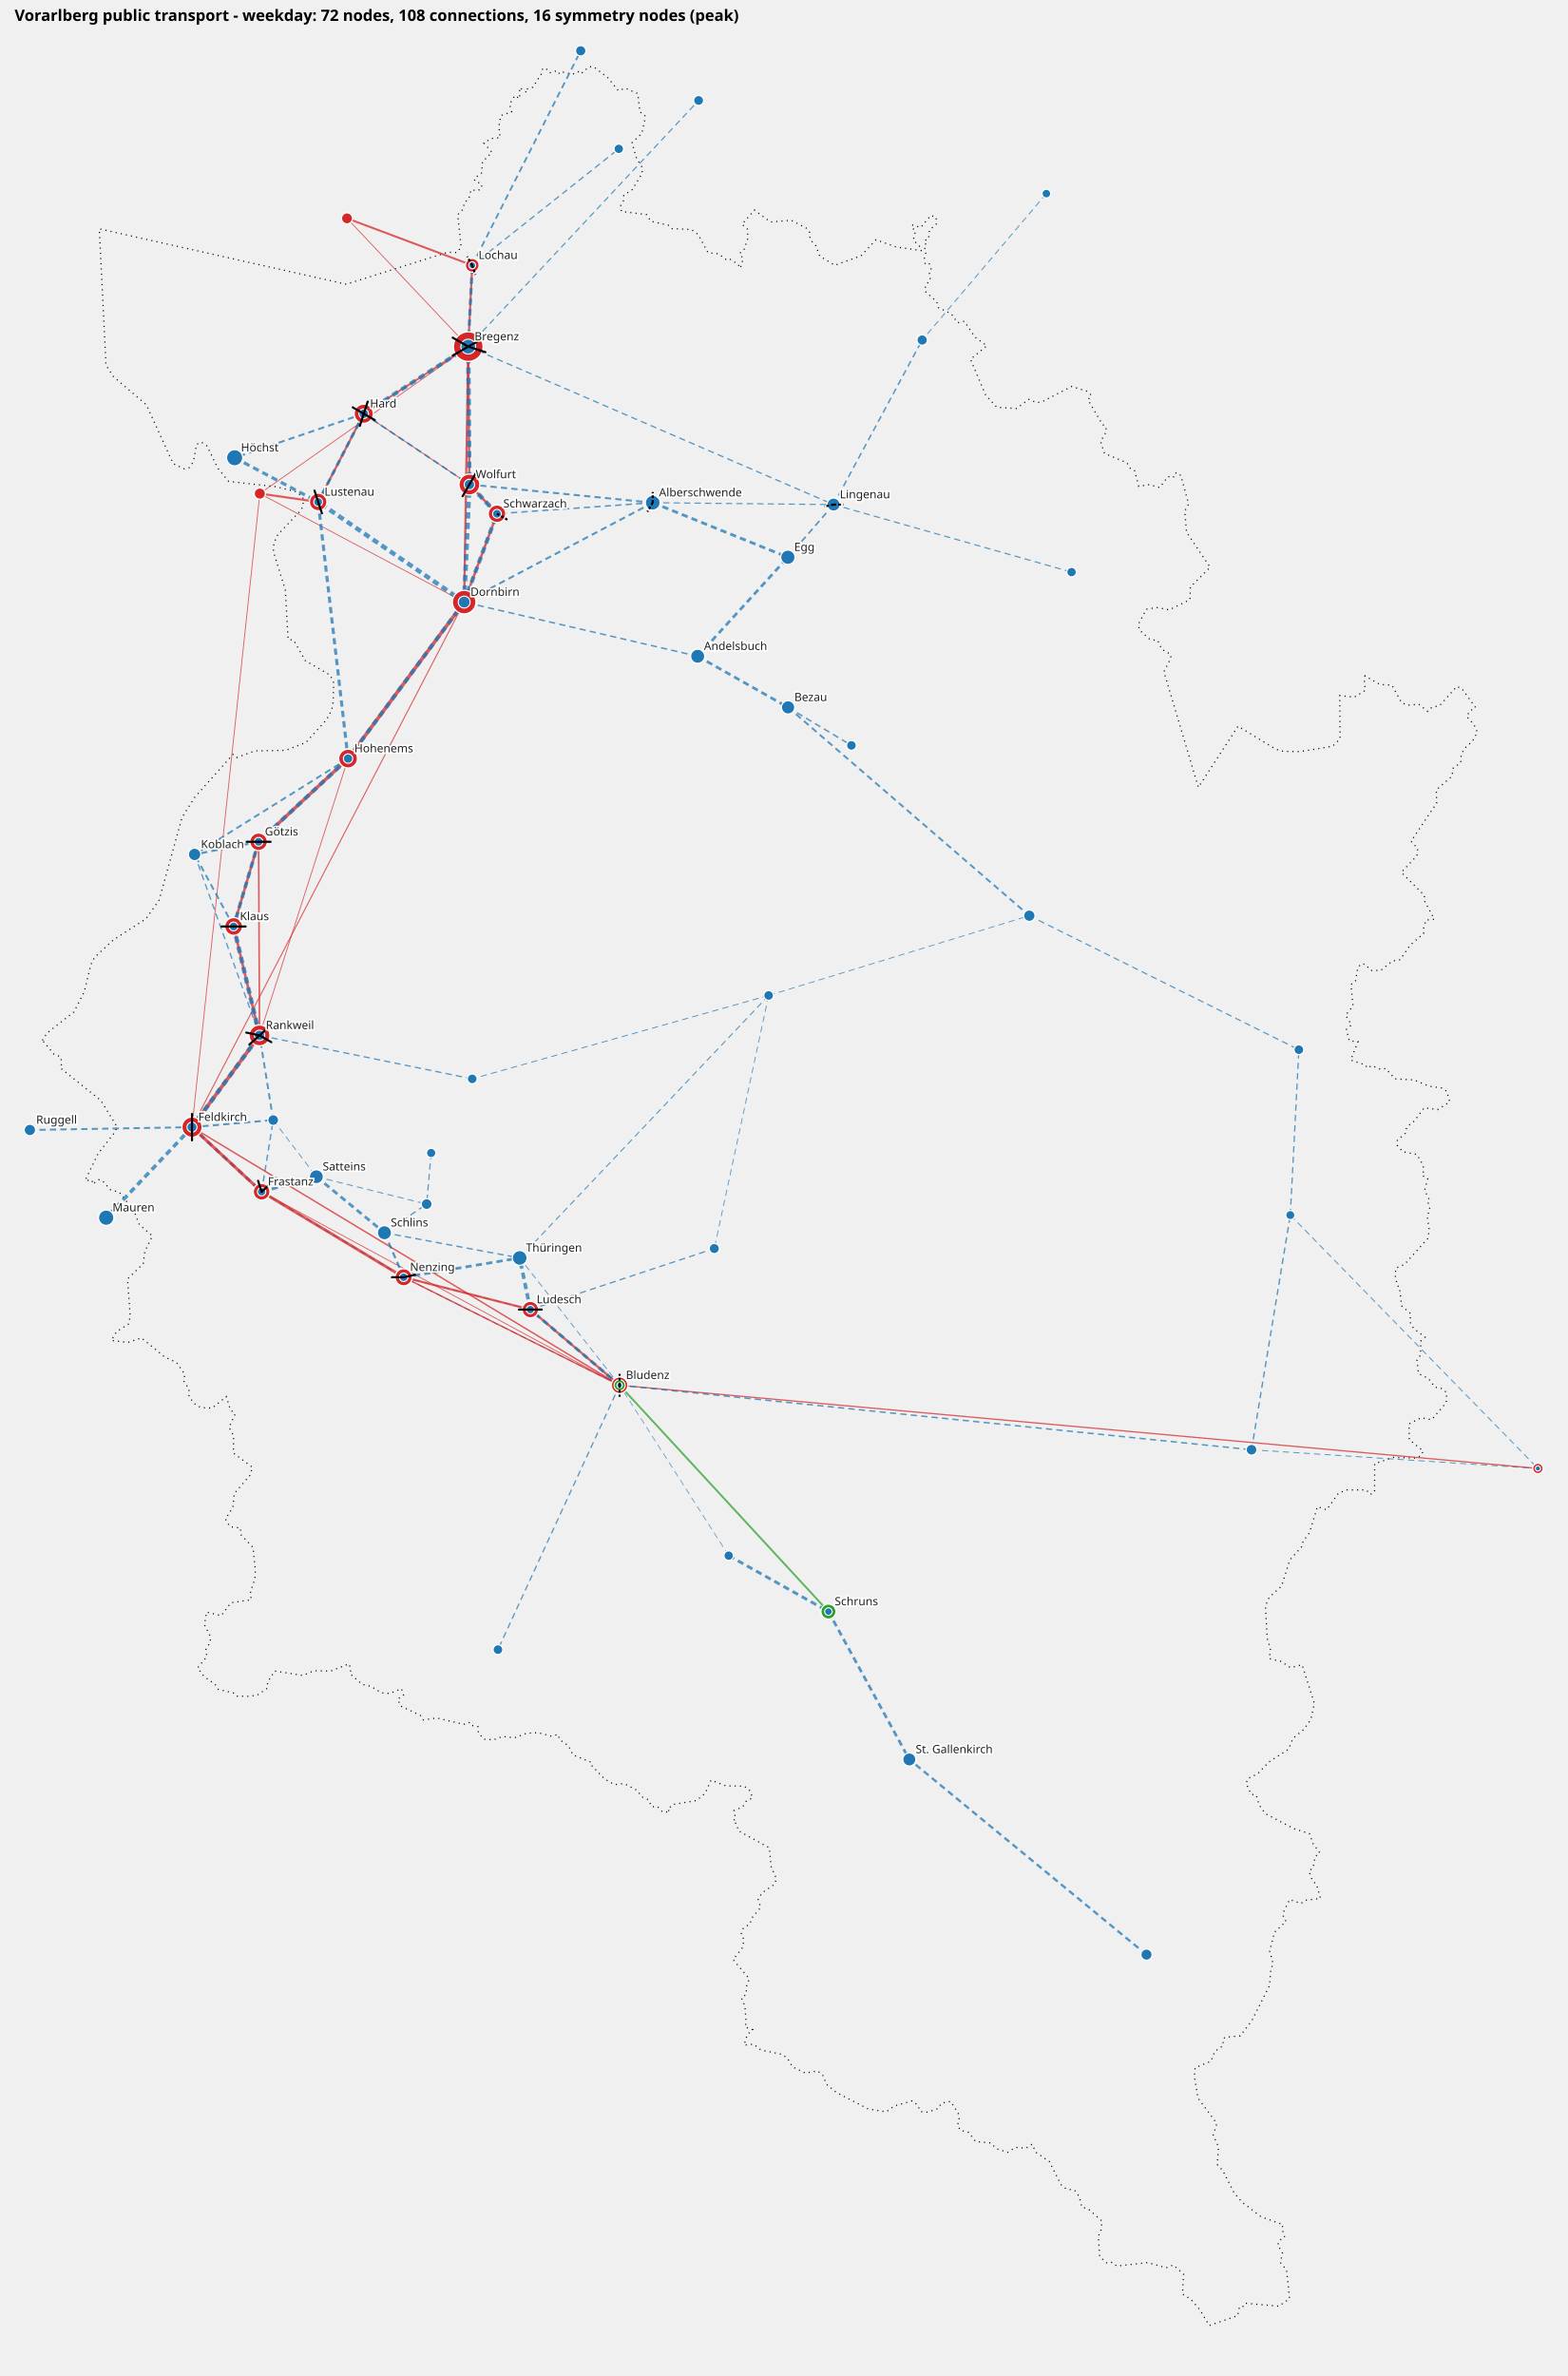
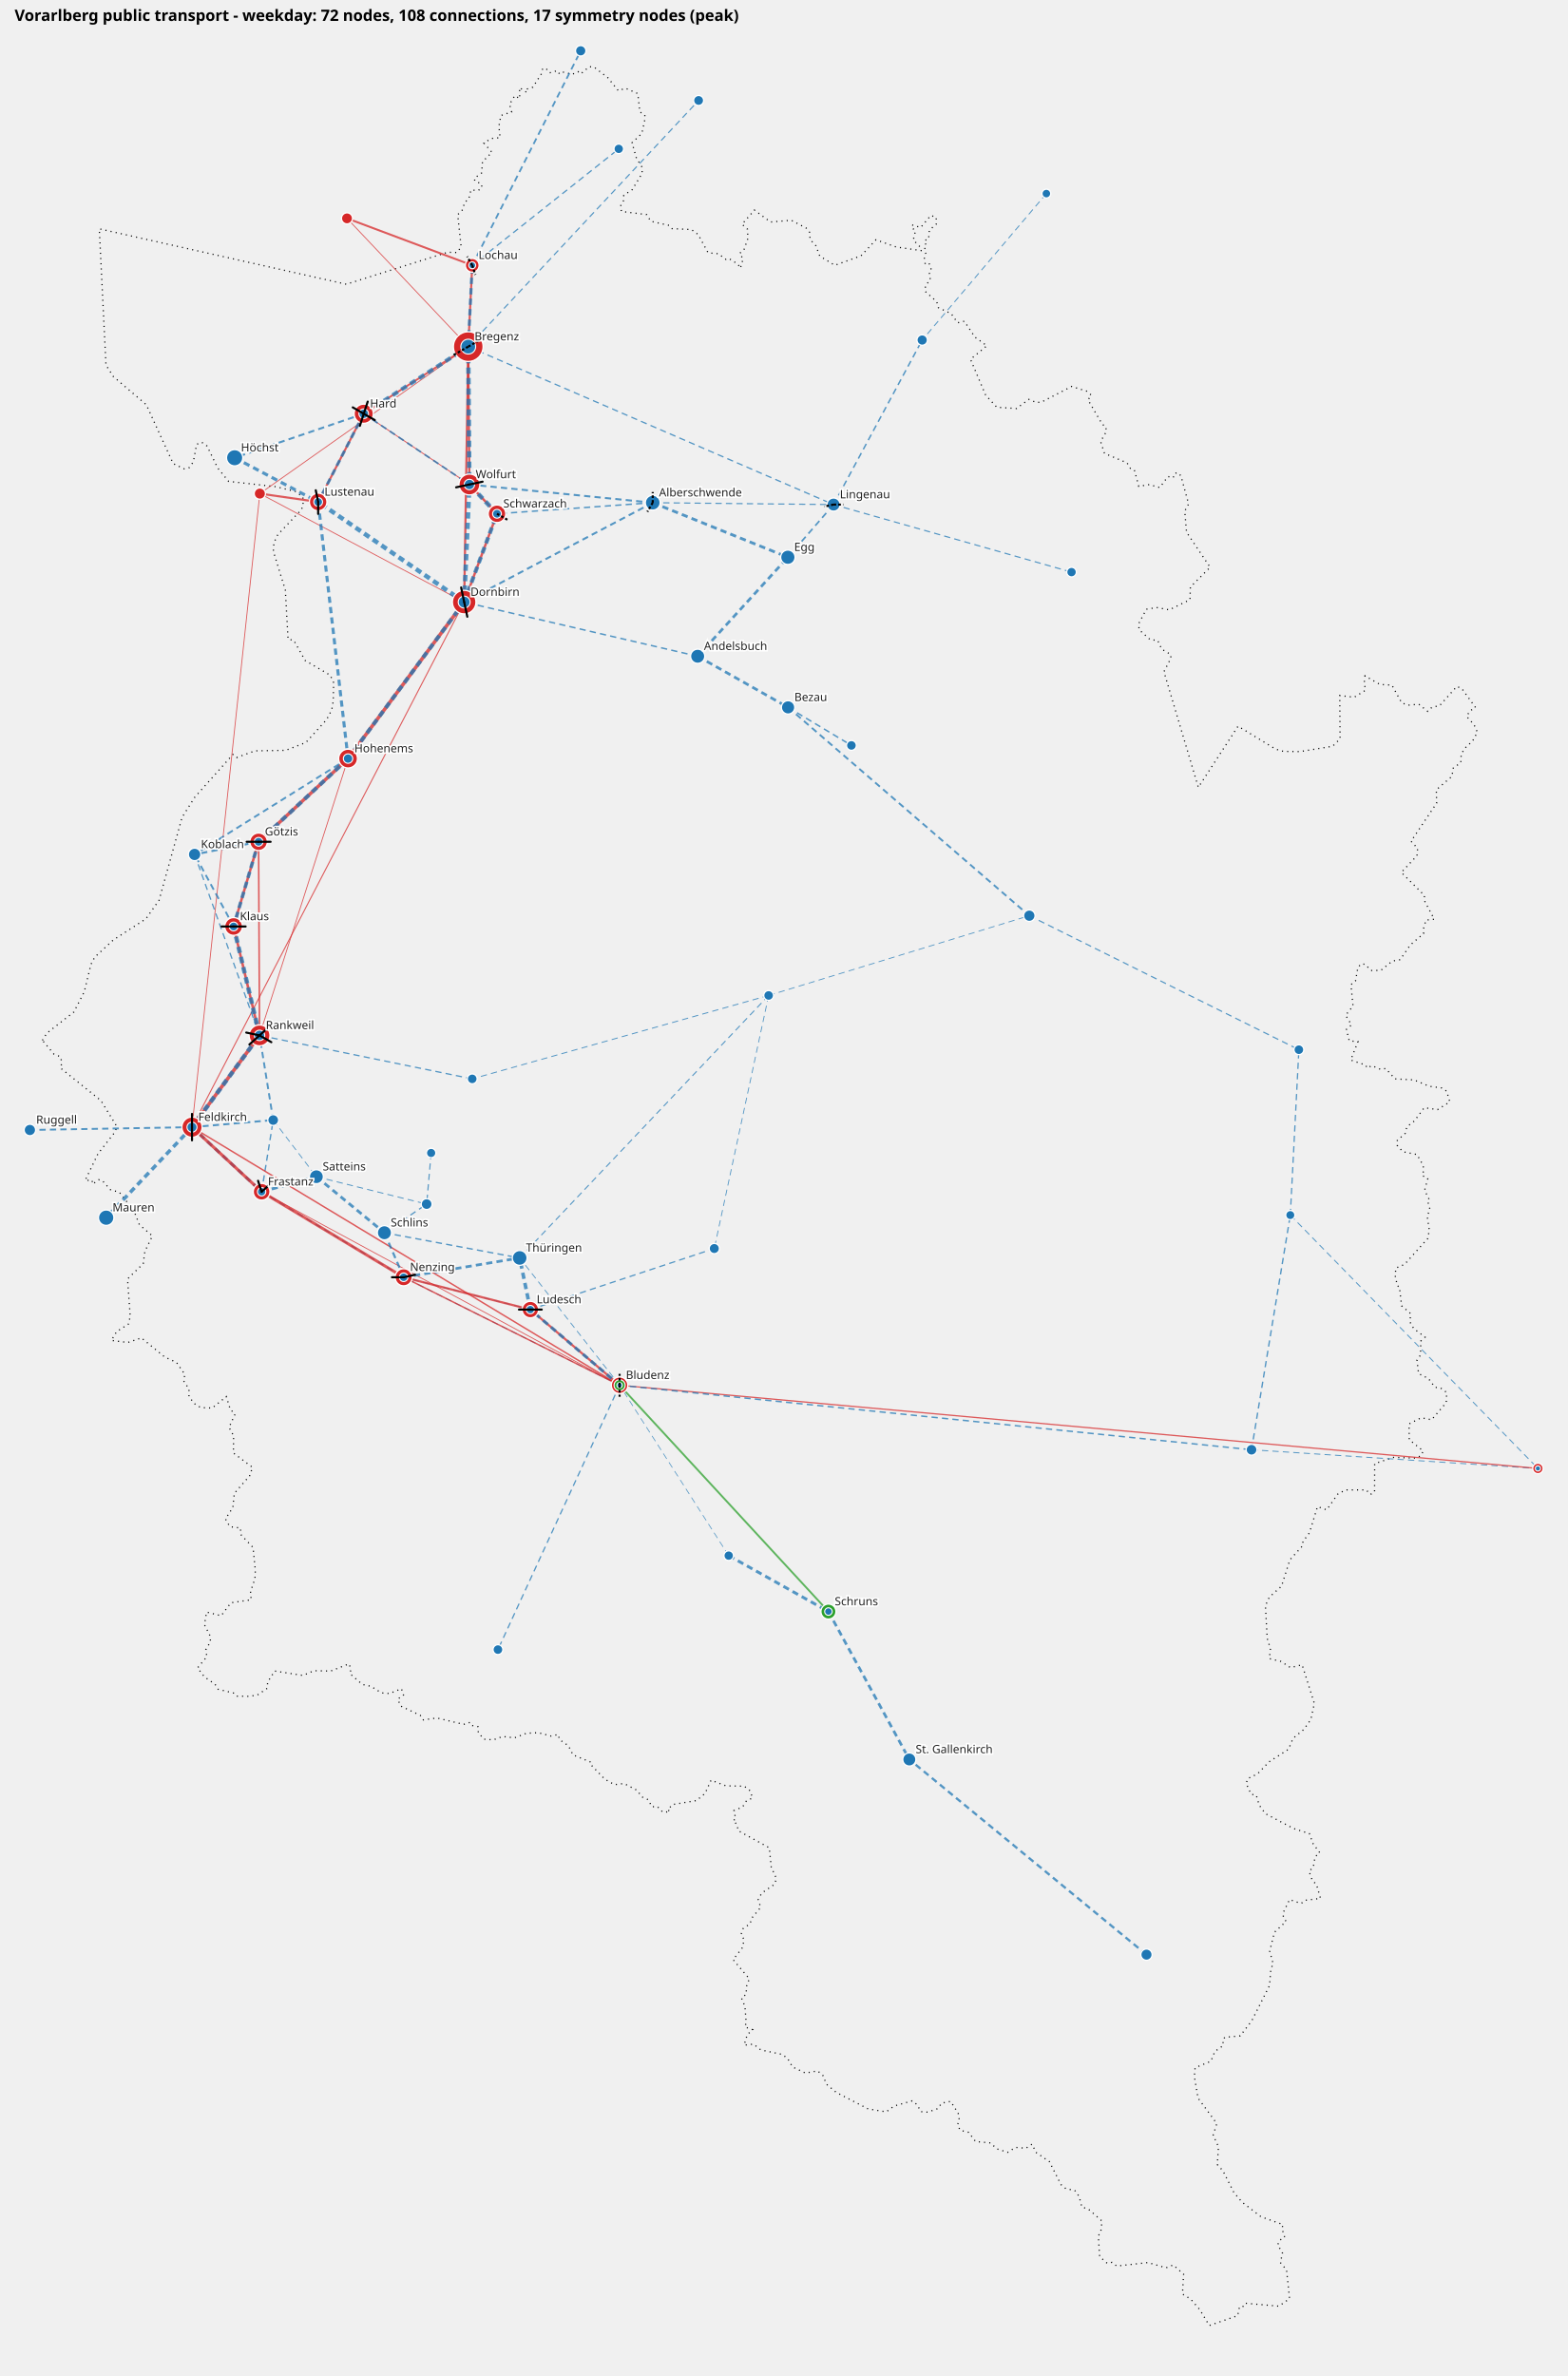
<svg xmlns="http://www.w3.org/2000/svg" width="1500" height="2273" style="background:#f3f5f8;font-family:sans-serif">
  <polyline fill="none" stroke="#000" stroke-width="1.2" stroke-dasharray="1 4" points="40.6,995.2 44.9,988.3 70.6,968.2 80.6,948.9 87.0,922.6 90.6,915.7 108.4,899.2 139.5,879.1 152.2,861.2 174.2,781.9 186.4,762.6 222.8,721.8 226.4,724.7 244.0,718.3 273.4,717.8 292.7,710.3 312.4,688.5 317.4,679.1 318.8,670.9 319.2,653.1 316.0,646.0 292.0,631.9 281.0,612.5 275.6,611.6 273.0,564.5 261.5,527.3 262.1,519.2 265.8,511.4 288.0,488.0 290.0,484.0 289.8,475.5 282.8,470.2 264.0,465.6 218.7,460.5 208.2,447.6 198.1,426.7 193.0,423.1 188.1,425.1 185.0,441.8 181.1,447.3 176.2,448.5 165.7,443.5 140.0,387.2 108.5,360.3 101.4,349.3 95.0,218.9 331.3,271.9 428.4,241.3 437.2,241.6 441.2,236.2 437.9,205.4 442.6,200.6 444.6,193.4 448.4,190.7 450.6,181.7 457.5,182.3 461.0,179.5 460.8,176.0 454.2,173.1 454.0,170.5 460.8,165.4 461.6,154.8 470.7,145.7 463.0,136.9 469.8,132.5 478.5,131.7 477.3,120.9 479.2,110.5 489.5,107.1 487.5,99.8 492.5,91.5 497.2,94.3 497.1,83.8 504.2,88.6 504.6,85.1 509.8,83.4 517.8,70.9 519.2,65.6 522.5,65.6 525.8,69.7 533.2,67.6 535.3,70.7 538.4,68.9 547.5,71.1 553.1,68.6 555.6,70.7 563.8,63.8 568.4,64.2 581.6,74.4 591.6,86.8 598.4,84.4 610.2,89.5 612.2,107.1 616.9,109.9 617.1,113.7 614.1,127.6 604.7,136.6 608.9,151.3 614.1,159.6 614.4,165.8 604.9,181.4 596.8,186.8 596.5,192.0 593.6,197.2 594.6,202.3 618.7,205.3 622.7,211.7 640.1,215.6 642.9,218.7 661.5,219.6 668.0,224.4 677.5,241.9 687.2,242.7 694.5,248.1 697.1,247.1 706.1,252.8 708.3,256.7 711.0,247.5 707.5,242.5 711.8,238.9 715.6,227.9 715.1,219.2 709.9,214.5 721.8,201.0 737.2,212.4 757.0,210.7 771.2,218.1 774.7,222.4 775.0,229.0 780.6,235.1 784.3,245.0 798.7,253.8 823.8,244.7 838.1,229.4 857.5,236.3 881.3,239.7 881.6,237.6 873.8,229.5 875.9,220.7 872.9,218.3 872.6,215.2 880.9,217.6 890.5,206.1 895.7,207.9 895.8,214.3 889.2,220.2 888.4,228.7 884.5,230.0 886.4,236.1 884.4,238.1 885.8,242.8 884.4,246.8 885.2,252.6 888.9,251.9 891.2,258.6 889.2,261.7 890.1,267.8 885.5,272.9 885.0,278.6 896.2,288.6 897.8,294.3 910.1,300.1 916.2,308.8 922.6,307.3 932.8,322.5 944.2,330.8 928.5,343.7 943.0,378.0 953.7,389.6 972.5,390.8 984.3,382.1 991.9,385.2 997.1,384.3 1025.3,369.7 1039.6,374.2 1044.2,378.1 1040.9,382.5 1054.8,406.2 1057.8,407.7 1058.6,412.6 1053.0,422.4 1056.7,433.7 1078.3,442.8 1081.5,448.1 1085.3,449.7 1089.5,465.2 1099.5,463.6 1109.6,466.4 1117.4,455.9 1122.6,456.8 1123.4,453.1 1126.6,452.1 1129.8,455.1 1137.2,482.1 1133.5,488.9 1135.2,509.1 1157.8,542.7 1138.9,561.6 1138.5,573.7 1118.7,583.4 1106.7,581.2 1096.8,582.8 1089.6,596.3 1089.7,602.3 1100.5,612.0 1107.6,612.6 1111.5,621.0 1120.2,626.2 1120.2,629.7 1113.6,642.6 1146.5,753.2 1184.5,694.7 1220.5,716.7 1227.9,718.8 1243.9,719.0 1275.0,713.9 1282.1,706.8 1281.8,665.4 1295.6,667.0 1305.0,661.3 1306.6,659.4 1305.1,653.9 1306.0,646.6 1320.3,654.8 1331.7,655.4 1341.1,672.4 1347.2,674.6 1357.5,673.7 1365.9,680.5 1370.1,676.5 1377.3,675.1 1393.8,656.7 1398.5,658.6 1411.7,676.8 1406.2,680.2 1403.2,685.4 1410.2,693.1 1413.5,700.5 1408.9,708.9 1401.1,716.1 1398.0,721.9 1397.6,729.6 1390.4,734.8 1389.1,742.7 1374.2,755.6 1374.5,768.3 1350.0,804.8 1356.3,811.6 1355.7,818.6 1340.7,834.6 1362.9,856.7 1362.5,861.1 1372.3,879.4 1364.3,880.2 1361.3,890.6 1362.1,893.0 1349.2,904.1 1339.6,918.1 1332.1,919.4 1321.1,928.3 1311.7,928.4 1305.9,922.4 1301.7,922.3 1299.0,926.4 1296.9,938.3 1292.5,942.0 1294.5,962.4 1287.4,971.3 1293.1,980.4 1288.2,984.8 1290.9,995.7 1299.2,996.5 1292.3,1014.1 1306.5,1018.9 1308.1,1021.8 1312.5,1019.4 1320.8,1023.0 1325.7,1022.2 1334.7,1032.1 1352.8,1033.1 1367.5,1039.2 1379.4,1040.8 1384.1,1043.9 1387.1,1054.1 1375.4,1061.5 1362.6,1059.7 1353.2,1072.4 1346.0,1077.9 1344.5,1084.2 1336.9,1090.9 1336.7,1095.6 1342.1,1101.8 1355.7,1104.5 1361.4,1114.5 1362.3,1119.4 1360.6,1124.4 1366.0,1127.6 1363.0,1138.7 1367.9,1148.5 1366.5,1151.1 1368.0,1156.6 1365.5,1163.8 1367.5,1176.9 1365.9,1184.9 1343.8,1209.6 1335.5,1213.1 1334.8,1220.2 1336.9,1230.0 1338.9,1231.3 1341.0,1249.2 1349.7,1256.7 1348.9,1264.6 1352.5,1270.9 1363.4,1279.2 1359.3,1283.0 1359.1,1296.3 1355.7,1301.1 1357.2,1314.1 1366.5,1318.6 1373.0,1327.2 1378.0,1327.6 1384.1,1332.1 1383.7,1341.8 1369.7,1358.2 1359.7,1356.3 1348.1,1362.2 1348.3,1377.3 1361.7,1388.1 1359.5,1392.6 1354.4,1394.9 1333.1,1394.2 1315.2,1400.2 1315.1,1427.3 1311.1,1429.7 1307.1,1425.3 1288.4,1425.3 1280.5,1428.5 1269.3,1444.4 1260.5,1441.3 1252.8,1466.4 1246.6,1474.7 1246.3,1478.7 1234.1,1492.2 1226.1,1517.4 1214.4,1528.0 1210.7,1536.1 1212.4,1567.5 1215.5,1577.2 1214.4,1586.7 1225.5,1589.4 1234.7,1595.3 1245.8,1592.6 1257.5,1629.6 1254.1,1645.1 1247.3,1654.6 1237.1,1663.0 1232.8,1673.4 1214.1,1685.5 1203.1,1697.0 1193.7,1701.5 1192.3,1706.2 1197.0,1716.5 1201.9,1717.3 1204.7,1726.8 1210.6,1735.0 1237.5,1749.2 1252.7,1754.1 1256.2,1763.6 1262.7,1772.5 1258.2,1776.2 1256.4,1786.5 1252.4,1790.1 1255.6,1799.1 1259.5,1802.7 1263.4,1816.1 1248.8,1817.9 1244.8,1821.0 1233.8,1817.2 1227.8,1829.6 1227.8,1834.1 1230.5,1838.1 1219.3,1848.5 1214.8,1866.6 1218.1,1878.7 1215.9,1883.6 1214.6,1899.5 1197.6,1933.2 1186.6,1947.6 1171.8,1949.0 1170.1,1951.2 1170.2,1956.9 1162.3,1962.6 1158.5,1971.9 1143.4,1978.1 1142.7,1986.5 1146.2,2007.1 1164.2,2031.5 1160.7,2042.7 1165.8,2053.7 1164.6,2070.7 1170.1,2076.8 1180.6,2097.6 1188.5,2106.8 1206.5,2120.7 1227.4,2128.1 1226.6,2132.2 1229.1,2140.2 1223.9,2143.4 1222.5,2147.6 1227.0,2155.5 1225.0,2164.5 1230.9,2171.5 1233.8,2199.1 1223.5,2206.2 1191.5,2203.4 1190.0,2206.3 1185.9,2206.7 1184.1,2215.3 1157.0,2224.7 1147.8,2209.4 1139.0,2199.3 1131.3,2194.6 1132.4,2175.6 1122.5,2166.8 1115.6,2169.5 1098.3,2164.5 1068.4,2167.8 1063.8,2164.3 1059.3,2165.2 1052.1,2158.8 1050.8,2138.8 1053.1,2135.5 1054.4,2124.8 1040.8,2112.9 1035.1,2111.6 1032.5,2101.3 1028.2,2095.3 1020.0,2094.0 1015.1,2089.9 1004.0,2067.9 991.2,2059.1 987.4,2051.2 981.6,2055.1 971.6,2054.3 964.1,2059.0 954.0,2055.8 947.5,2050.0 933.4,2048.7 926.7,2039.9 918.5,2037.9 916.2,2032.3 917.9,2028.5 916.7,2021.5 909.5,2010.3 900.7,2012.0 897.6,2017.1 887.6,2020.6 880.9,2020.1 877.6,2013.5 872.7,2009.8 855.5,2014.7 847.9,2020.3 830.6,2017.5 800.1,2001.7 790.4,1993.6 787.8,1986.0 782.3,1981.1 770.6,1983.2 758.3,1977.4 753.4,1969.0 748.1,1965.3 728.0,1961.1 720.9,1955.5 711.9,1956.5 714.9,1946.5 720.1,1941.7 712.7,1939.1 713.9,1934.9 712.7,1919.4 709.4,1911.4 713.9,1907.9 714.2,1900.2 716.9,1893.0 701.4,1874.7 710.5,1863.0 711.8,1855.5 709.1,1850.3 711.0,1844.9 717.7,1840.3 719.2,1835.0 727.8,1824.7 725.4,1817.3 728.8,1811.0 740.9,1802.7 742.9,1797.2 737.9,1786.2 736.0,1767.7 706.3,1751.3 705.0,1745.2 701.3,1741.8 703.9,1740.0 702.2,1732.1 710.4,1728.7 714.1,1722.9 720.0,1720.0 717.6,1713.1 712.1,1708.8 694.5,1708.4 680.3,1703.0 674.6,1715.6 666.4,1722.5 643.6,1726.3 638.8,1731.1 641.1,1733.2 634.1,1733.6 628.8,1728.1 623.7,1728.5 620.2,1721.7 614.1,1719.0 609.5,1712.7 597.0,1706.2 587.9,1707.3 578.6,1702.0 566.0,1688.9 565.7,1685.9 548.2,1678.8 543.8,1670.0 535.4,1664.3 534.0,1659.3 527.2,1660.8 515.2,1657.6 503.8,1658.1 492.2,1662.5 480.9,1661.2 472.1,1664.4 463.0,1663.8 457.6,1657.5 457.3,1651.8 451.7,1650.7 449.8,1647.7 443.6,1649.6 418.0,1643.5 405.0,1645.3 402.1,1641.0 383.2,1632.0 380.6,1625.4 386.0,1621.6 384.1,1615.5 372.7,1620.1 364.9,1619.5 354.9,1613.2 346.6,1611.4 334.8,1601.1 335.8,1596.8 333.9,1591.7 316.4,1598.6 300.3,1598.3 289.9,1602.8 262.8,1598.6 256.1,1609.1 255.6,1615.2 246.3,1621.5 238.7,1622.8 226.4,1622.6 223.6,1619.7 208.7,1616.0 205.7,1611.2 195.5,1604.1 189.0,1595.6 197.9,1584.9 196.9,1578.2 201.3,1570.6 201.2,1565.3 195.6,1554.3 197.6,1542.2 211.6,1545.7 220.9,1533.3 240.3,1530.4 239.7,1522.7 243.9,1510.3 244.3,1502.3 242.1,1480.4 230.1,1467.7 230.2,1461.8 219.9,1460.5 215.7,1453.1 222.8,1442.1 224.2,1428.6 238.8,1411.9 241.6,1403.8 223.3,1390.0 223.5,1373.5 219.1,1365.5 225.0,1352.7 220.4,1348.5 216.5,1336.1 203.0,1347.0 192.1,1346.6 185.5,1342.5 180.8,1335.7 180.8,1328.7 175.6,1320.9 176.9,1314.9 168.8,1303.3 157.6,1298.2 135.3,1279.9 122.3,1284.3 106.5,1282.3 111.6,1273.9 122.8,1266.7 124.6,1259.5 122.0,1223.5 137.0,1208.9 138.6,1197.2 145.8,1182.3 133.4,1171.7 128.0,1158.0 114.2,1140.6 105.6,1138.1 97.9,1129.4 94.5,1128.6 88.6,1132.8 88.1,1129.1 81.5,1129.2 93.7,1103.8 110.6,1082.2 111.5,1077.2 96.5,1052.8 57.7,1021.6 59.2,1017.1 58.0,1011.0 51.6,1008.4 40.6,995.2" />
  <line x1="697.2" y1="1488.2" x2="592.8" y2="1325.2" stroke="#1f77b4" stroke-width="0.7" stroke-opacity=".75" stroke-dasharray="6 4" />
  <line x1="507.4" y1="1252.8" x2="386.2" y2="1221.9" stroke="#1f77b4" stroke-width="0.7" stroke-opacity=".75" stroke-dasharray="6 4" />
  <line x1="261.4" y1="1071.5" x2="302.7" y2="1125.7" stroke="#1f77b4" stroke-width="0.8" stroke-opacity=".75" stroke-dasharray="6 4" />
  <line x1="592.8" y1="1325.2" x2="497.2" y2="1203.4" stroke="#1f77b4" stroke-width="0.8" stroke-opacity=".75" stroke-dasharray="6 4" />
  <line x1="592.8" y1="1325.2" x2="250.3" y2="1140.1" stroke="#d62728" stroke-width="0.8" stroke-opacity=".75" />
  <line x1="592.8" y1="1325.2" x2="386.2" y2="1221.9" stroke="#1f77b4" stroke-width="0.8" stroke-opacity=".75" stroke-dasharray="6 4" />
  <line x1="183.7" y1="1078.3" x2="248.6" y2="472.2" stroke="#d62728" stroke-width="0.8" stroke-opacity=".75" />
  <line x1="735.4" y1="952.3" x2="984.8" y2="876.0" stroke="#1f77b4" stroke-width="0.8" stroke-opacity=".75" stroke-dasharray="6 4" />
  <line x1="735.4" y1="952.3" x2="683.4" y2="1194.4" stroke="#1f77b4" stroke-width="0.8" stroke-opacity=".75" stroke-dasharray="6 4" />
  <line x1="448.0" y1="331.6" x2="248.6" y2="472.2" stroke="#d62728" stroke-width="0.8" stroke-opacity=".75" />
  <line x1="448.0" y1="331.6" x2="332.0" y2="208.9" stroke="#d62728" stroke-width="0.8" stroke-opacity=".75" />
  <line x1="444.1" y1="576.0" x2="248.6" y2="472.2" stroke="#d62728" stroke-width="0.8" stroke-opacity=".75" />
  <line x1="333.0" y1="725.7" x2="248.3" y2="990.5" stroke="#d62728" stroke-width="0.8" stroke-opacity=".75" />
  <line x1="1197.4" y1="1386.9" x2="1471.4" y2="1404.8" stroke="#1f77b4" stroke-width="0.9" stroke-opacity=".75" stroke-dasharray="6 4" />
  <line x1="1234.5" y1="1162.4" x2="1471.4" y2="1404.8" stroke="#1f77b4" stroke-width="0.9" stroke-opacity=".75" stroke-dasharray="6 4" />
  <line x1="735.4" y1="952.3" x2="451.8" y2="1032.1" stroke="#1f77b4" stroke-width="0.9" stroke-opacity=".75" stroke-dasharray="6 4" />
  <line x1="302.7" y1="1125.7" x2="408.2" y2="1151.9" stroke="#1f77b4" stroke-width="0.9" stroke-opacity=".75" stroke-dasharray="6 4" />
  <line x1="1001.1" y1="185.2" x2="882.3" y2="325.3" stroke="#1f77b4" stroke-width="0.9" stroke-opacity=".75" stroke-dasharray="6 4" />
  <line x1="348.0" y1="395.8" x2="449.1" y2="463.5" stroke="#d62728" stroke-width="0.9" stroke-opacity=".75" />
  <line x1="735.4" y1="952.3" x2="497.2" y2="1203.4" stroke="#1f77b4" stroke-width="1.0" stroke-opacity=".75" stroke-dasharray="6 4" />
  <line x1="444.1" y1="576.0" x2="183.7" y2="1078.3" stroke="#d62728" stroke-width="1.0" stroke-opacity=".75" />
  <line x1="797.5" y1="482.7" x2="1025.2" y2="547.3" stroke="#1f77b4" stroke-width="1.1" stroke-opacity=".75" stroke-dasharray="6 4" />
  <line x1="624.5" y1="480.9" x2="797.5" y2="482.7" stroke="#1f77b4" stroke-width="1.1" stroke-opacity=".75" stroke-dasharray="6 4" />
  <line x1="984.8" y1="876.0" x2="1242.7" y2="1004.2" stroke="#1f77b4" stroke-width="1.1" stroke-opacity=".75" stroke-dasharray="6 4" />
  <line x1="448.0" y1="331.6" x2="668.4" y2="96.1" stroke="#1f77b4" stroke-width="1.1" stroke-opacity=".75" stroke-dasharray="6 4" />
  <line x1="412.5" y1="1103.0" x2="408.2" y2="1151.9" stroke="#1f77b4" stroke-width="1.1" stroke-opacity=".75" stroke-dasharray="6 4" />
  <line x1="448.0" y1="331.6" x2="797.5" y2="482.7" stroke="#1f77b4" stroke-width="1.2" stroke-opacity=".75" stroke-dasharray="6 4" />
  <line x1="592.8" y1="1325.2" x2="1471.4" y2="1404.8" stroke="#d62728" stroke-width="1.2" stroke-opacity=".75" />
  <line x1="186.2" y1="817.4" x2="248.3" y2="990.5" stroke="#1f77b4" stroke-width="1.2" stroke-opacity=".75" stroke-dasharray="6 4" />
  <line x1="507.4" y1="1252.8" x2="683.4" y2="1194.4" stroke="#1f77b4" stroke-width="1.2" stroke-opacity=".75" stroke-dasharray="6 4" />
  <line x1="451.8" y1="253.8" x2="592.0" y2="142.4" stroke="#1f77b4" stroke-width="1.2" stroke-opacity=".75" stroke-dasharray="6 4" />
  <line x1="250.3" y1="1140.1" x2="386.2" y2="1221.9" stroke="#1f77b4" stroke-width="1.2" stroke-opacity=".75" stroke-dasharray="6 4" />
  <line x1="1234.5" y1="1162.4" x2="1242.7" y2="1004.2" stroke="#1f77b4" stroke-width="1.2" stroke-opacity=".75" stroke-dasharray="6 4" />
  <line x1="367.8" y1="1179.3" x2="408.2" y2="1151.9" stroke="#1f77b4" stroke-width="1.2" stroke-opacity=".75" stroke-dasharray="6 4" />
  <line x1="592.8" y1="1325.2" x2="476.4" y2="1578.1" stroke="#1f77b4" stroke-width="1.2" stroke-opacity=".75" stroke-dasharray="6 4" />
  <line x1="451.8" y1="1032.1" x2="248.3" y2="990.5" stroke="#1f77b4" stroke-width="1.2" stroke-opacity=".75" stroke-dasharray="6 4" />
  <line x1="1197.4" y1="1386.9" x2="1234.5" y2="1162.4" stroke="#1f77b4" stroke-width="1.3" stroke-opacity=".75" stroke-dasharray="6 4" />
  <line x1="250.3" y1="1140.1" x2="261.4" y2="1071.5" stroke="#1f77b4" stroke-width="1.3" stroke-opacity=".75" stroke-dasharray="6 4" />
  <line x1="367.8" y1="1179.3" x2="497.2" y2="1203.4" stroke="#1f77b4" stroke-width="1.3" stroke-opacity=".75" stroke-dasharray="6 4" />
  <line x1="754.0" y1="676.7" x2="814.6" y2="713.1" stroke="#1f77b4" stroke-width="1.4" stroke-opacity=".75" stroke-dasharray="6 4" />
  <line x1="592.8" y1="1325.2" x2="1197.4" y2="1386.9" stroke="#1f77b4" stroke-width="1.4" stroke-opacity=".75" stroke-dasharray="6 4" />
  <line x1="592.8" y1="1325.2" x2="183.7" y2="1078.3" stroke="#d62728" stroke-width="1.4" stroke-opacity=".75" />
  <line x1="592.8" y1="1325.2" x2="386.2" y2="1221.9" stroke="#d62728" stroke-width="1.4" stroke-opacity=".75" />
  <line x1="667.5" y1="627.8" x2="444.1" y2="576.0" stroke="#1f77b4" stroke-width="1.4" stroke-opacity=".75" stroke-dasharray="6 4" />
  <line x1="797.5" y1="482.7" x2="882.3" y2="325.3" stroke="#1f77b4" stroke-width="1.4" stroke-opacity=".75" stroke-dasharray="6 4" />
  <line x1="624.5" y1="480.9" x2="475.5" y2="491.5" stroke="#1f77b4" stroke-width="1.4" stroke-opacity=".75" stroke-dasharray="6 4" />
  <line x1="247.4" y1="805.3" x2="248.3" y2="990.5" stroke="#d62728" stroke-width="1.5" stroke-opacity=".75" />
  <line x1="753.8" y1="533.1" x2="797.5" y2="482.7" stroke="#1f77b4" stroke-width="1.6" stroke-opacity=".75" stroke-dasharray="6 4" />
  <line x1="451.8" y1="253.8" x2="555.6" y2="48.6" stroke="#1f77b4" stroke-width="1.7" stroke-opacity=".75" stroke-dasharray="6 4" />
  <line x1="348.0" y1="395.8" x2="449.1" y2="463.5" stroke="#1f77b4" stroke-width="1.7" stroke-opacity=".75" stroke-dasharray="6 4" />
  <line x1="223.5" y1="886.3" x2="186.2" y2="817.4" stroke="#1f77b4" stroke-width="1.8" stroke-opacity=".75" stroke-dasharray="6 4" />
  <line x1="333.0" y1="725.7" x2="186.2" y2="817.4" stroke="#1f77b4" stroke-width="1.8" stroke-opacity=".75" stroke-dasharray="6 4" />
  <line x1="183.7" y1="1078.3" x2="28.6" y2="1081.0" stroke="#1f77b4" stroke-width="1.8" stroke-opacity=".75" stroke-dasharray="6 4" />
  <line x1="754.0" y1="676.7" x2="984.8" y2="876.0" stroke="#1f77b4" stroke-width="1.8" stroke-opacity=".75" stroke-dasharray="6 4" />
  <line x1="448.0" y1="331.6" x2="348.0" y2="395.8" stroke="#d62728" stroke-width="1.8" stroke-opacity=".75" />
  <line x1="592.8" y1="1325.2" x2="792.6" y2="1541.7" stroke="#2ca02c" stroke-width="1.8" stroke-opacity=".75" />
  <line x1="261.4" y1="1071.5" x2="248.3" y2="990.5" stroke="#1f77b4" stroke-width="1.8" stroke-opacity=".75" stroke-dasharray="6 4" />
  <line x1="348.0" y1="395.8" x2="224.5" y2="437.9" stroke="#1f77b4" stroke-width="1.9" stroke-opacity=".75" stroke-dasharray="6 4" />
  <line x1="624.5" y1="480.9" x2="444.1" y2="576.0" stroke="#1f77b4" stroke-width="1.9" stroke-opacity=".75" stroke-dasharray="6 4" />
  <line x1="183.7" y1="1078.3" x2="261.4" y2="1071.5" stroke="#1f77b4" stroke-width="1.9" stroke-opacity=".75" stroke-dasharray="6 4" />
  <line x1="624.5" y1="480.9" x2="449.1" y2="463.5" stroke="#1f77b4" stroke-width="1.9" stroke-opacity=".75" stroke-dasharray="6 4" />
  <line x1="332.0" y1="208.9" x2="451.8" y2="253.8" stroke="#d62728" stroke-width="1.9" stroke-opacity=".75" />
  <line x1="247.4" y1="805.3" x2="186.2" y2="817.4" stroke="#1f77b4" stroke-width="2.0" stroke-opacity=".75" stroke-dasharray="6 4" />
  <line x1="448.0" y1="331.6" x2="451.8" y2="253.8" stroke="#d62728" stroke-width="2.0" stroke-opacity=".75" />
  <line x1="304.4" y1="480.2" x2="248.6" y2="472.2" stroke="#d62728" stroke-width="2.0" stroke-opacity=".75" />
  <line x1="348.0" y1="395.8" x2="304.4" y2="480.2" stroke="#d62728" stroke-width="2.0" stroke-opacity=".75" />
  <line x1="448.0" y1="331.6" x2="449.1" y2="463.5" stroke="#d62728" stroke-width="2.1" stroke-opacity=".75" />
  <line x1="448.0" y1="331.6" x2="444.1" y2="576.0" stroke="#d62728" stroke-width="2.1" stroke-opacity=".75" />
  <line x1="507.4" y1="1252.8" x2="386.2" y2="1221.9" stroke="#d62728" stroke-width="2.1" stroke-opacity=".75" />
  <line x1="592.8" y1="1325.2" x2="507.4" y2="1252.8" stroke="#d62728" stroke-width="2.1" stroke-opacity=".75" />
  <line x1="386.2" y1="1221.9" x2="367.8" y2="1179.3" stroke="#1f77b4" stroke-width="2.1" stroke-opacity=".75" stroke-dasharray="6 4" />
  <line x1="1096.9" y1="1869.9" x2="870.0" y2="1683.2" stroke="#1f77b4" stroke-width="2.2" stroke-opacity=".75" stroke-dasharray="6 4" />
  <line x1="475.5" y1="491.5" x2="449.1" y2="463.5" stroke="#d62728" stroke-width="2.3" stroke-opacity=".75" />
  <line x1="444.1" y1="576.0" x2="475.5" y2="491.5" stroke="#d62728" stroke-width="2.3" stroke-opacity=".75" />
  <line x1="247.4" y1="805.3" x2="223.5" y2="886.3" stroke="#d62728" stroke-width="2.4" stroke-opacity=".75" />
  <line x1="223.5" y1="886.3" x2="248.3" y2="990.5" stroke="#d62728" stroke-width="2.4" stroke-opacity=".75" />
  <line x1="792.6" y1="1541.7" x2="870.0" y2="1683.2" stroke="#1f77b4" stroke-width="2.6" stroke-opacity=".75" stroke-dasharray="6 4" />
  <line x1="667.5" y1="627.8" x2="754.0" y2="676.7" stroke="#1f77b4" stroke-width="2.6" stroke-opacity=".75" stroke-dasharray="6 4" />
  <line x1="386.2" y1="1221.9" x2="497.2" y2="1203.4" stroke="#1f77b4" stroke-width="2.6" stroke-opacity=".75" stroke-dasharray="6 4" />
  <line x1="667.5" y1="627.8" x2="753.8" y2="533.1" stroke="#1f77b4" stroke-width="2.6" stroke-opacity=".75" stroke-dasharray="6 4" />
  <line x1="302.7" y1="1125.7" x2="367.8" y2="1179.3" stroke="#1f77b4" stroke-width="2.7" stroke-opacity=".75" stroke-dasharray="6 4" />
  <line x1="624.5" y1="480.9" x2="753.8" y2="533.1" stroke="#1f77b4" stroke-width="2.7" stroke-opacity=".75" stroke-dasharray="6 4" />
  <line x1="348.0" y1="395.8" x2="304.4" y2="480.2" stroke="#1f77b4" stroke-width="2.8" stroke-opacity=".75" stroke-dasharray="6 4" />
  <line x1="183.7" y1="1078.3" x2="250.3" y2="1140.1" stroke="#1f77b4" stroke-width="2.8" stroke-opacity=".75" stroke-dasharray="6 4" />
  <line x1="250.3" y1="1140.1" x2="386.2" y2="1221.9" stroke="#d62728" stroke-width="2.8" stroke-opacity=".75" />
  <line x1="250.3" y1="1140.1" x2="302.7" y2="1125.7" stroke="#1f77b4" stroke-width="2.8" stroke-opacity=".75" stroke-dasharray="6 4" />
  <line x1="697.2" y1="1488.2" x2="792.6" y2="1541.7" stroke="#1f77b4" stroke-width="2.8" stroke-opacity=".75" stroke-dasharray="6 4" />
  <line x1="333.0" y1="725.7" x2="304.4" y2="480.2" stroke="#1f77b4" stroke-width="2.9" stroke-opacity=".75" stroke-dasharray="6 4" />
  <line x1="183.7" y1="1078.3" x2="250.3" y2="1140.1" stroke="#d62728" stroke-width="2.9" stroke-opacity=".75" />
  <line x1="592.8" y1="1325.2" x2="507.4" y2="1252.8" stroke="#1f77b4" stroke-width="2.9" stroke-opacity=".75" stroke-dasharray="6 4" />
  <line x1="448.0" y1="331.6" x2="451.8" y2="253.8" stroke="#1f77b4" stroke-width="2.9" stroke-opacity=".75" stroke-dasharray="6 4" />
  <line x1="224.5" y1="437.9" x2="304.4" y2="480.2" stroke="#1f77b4" stroke-width="3.0" stroke-opacity=".75" stroke-dasharray="6 4" />
  <line x1="247.4" y1="805.3" x2="333.0" y2="725.7" stroke="#d62728" stroke-width="3.2" stroke-opacity=".75" />
  <line x1="183.7" y1="1078.3" x2="101.6" y2="1164.9" stroke="#1f77b4" stroke-width="3.4" stroke-opacity=".75" stroke-dasharray="6 4" />
  <line x1="183.7" y1="1078.3" x2="248.3" y2="990.5" stroke="#d62728" stroke-width="3.4" stroke-opacity=".75" />
  <line x1="507.4" y1="1252.8" x2="497.2" y2="1203.4" stroke="#1f77b4" stroke-width="3.4" stroke-opacity=".75" stroke-dasharray="6 4" />
  <line x1="247.4" y1="805.3" x2="223.5" y2="886.3" stroke="#1f77b4" stroke-width="3.4" stroke-opacity=".75" stroke-dasharray="6 4" />
  <line x1="444.1" y1="576.0" x2="333.0" y2="725.7" stroke="#d62728" stroke-width="3.4" stroke-opacity=".75" />
  <line x1="444.1" y1="576.0" x2="333.0" y2="725.7" stroke="#1f77b4" stroke-width="3.8" stroke-opacity=".75" stroke-dasharray="6 4" />
  <line x1="247.4" y1="805.3" x2="333.0" y2="725.7" stroke="#1f77b4" stroke-width="3.8" stroke-opacity=".75" stroke-dasharray="6 4" />
  <line x1="444.1" y1="576.0" x2="475.5" y2="491.5" stroke="#1f77b4" stroke-width="3.9" stroke-opacity=".75" stroke-dasharray="6 4" />
  <line x1="448.0" y1="331.6" x2="348.0" y2="395.8" stroke="#1f77b4" stroke-width="3.9" stroke-opacity=".75" stroke-dasharray="6 4" />
  <line x1="475.5" y1="491.5" x2="449.1" y2="463.5" stroke="#1f77b4" stroke-width="4.2" stroke-opacity=".75" stroke-dasharray="6 4" />
  <line x1="444.1" y1="576.0" x2="449.1" y2="463.5" stroke="#1f77b4" stroke-width="4.2" stroke-opacity=".75" stroke-dasharray="6 4" />
  <line x1="223.5" y1="886.3" x2="248.3" y2="990.5" stroke="#1f77b4" stroke-width="4.2" stroke-opacity=".75" stroke-dasharray="6 4" />
  <line x1="444.1" y1="576.0" x2="304.4" y2="480.2" stroke="#1f77b4" stroke-width="4.2" stroke-opacity=".75" stroke-dasharray="6 4" />
  <line x1="183.7" y1="1078.3" x2="248.3" y2="990.5" stroke="#1f77b4" stroke-width="4.2" stroke-opacity=".75" stroke-dasharray="6 4" />
  <line x1="448.0" y1="331.6" x2="449.1" y2="463.5" stroke="#1f77b4" stroke-width="4.2" stroke-opacity=".75" stroke-dasharray="6 4" />
  <circle cx="592.8" cy="1325.2" r="7.9" fill="#d62728" stroke="#fff" stroke-width="1.2" />
  <circle cx="592.8" cy="1325.2" r="5.3" fill="#2ca02c" stroke="#fff" stroke-width="1" />
  <circle cx="592.8" cy="1325.2" r="2.6" fill="#1f77b4" stroke="#fff" stroke-width="1" />
  <line x1="592.8" y1="1325.2" x2="592.8" y2="1314.3" stroke="#000" stroke-width="2" stroke-dasharray="2.5 2" />
  <line x1="592.8" y1="1325.2" x2="592.8" y2="1336.2" stroke="#000" stroke-width="2" stroke-dasharray="2.5 2" />
  <circle cx="448.0" cy="331.6" r="14.2" fill="#d62728" stroke="#fff" stroke-width="1.2" />
  <circle cx="448.0" cy="331.6" r="7.1" fill="#1f77b4" stroke="#fff" stroke-width="1" />
-   <line x1="448.0" y1="331.6" x2="464.4" y2="336.9" stroke="#000" stroke-width="2" stroke-linecap="round" />
-   <line x1="448.0" y1="331.6" x2="433.1" y2="323.0" stroke="#000" stroke-width="2" stroke-linecap="round" />
-   <line x1="448.0" y1="331.6" x2="463.0" y2="323.0" stroke="#000" stroke-width="2" stroke-linecap="round" />
-   <line x1="448.0" y1="331.6" x2="433.1" y2="340.2" stroke="#000" stroke-width="2" stroke-linecap="round" />
+   <line x1="448.0" y1="331.6" x2="463.0" y2="323.0" stroke="#000" stroke-width="2" stroke-dasharray="2.5 2" />
+   <line x1="448.0" y1="331.6" x2="433.1" y2="340.2" stroke="#000" stroke-width="2" stroke-dasharray="2.5 2" />
  <circle cx="444.1" cy="576.0" r="11.3" fill="#d62728" stroke="#fff" stroke-width="1.2" />
  <circle cx="444.1" cy="576.0" r="5.7" fill="#1f77b4" stroke="#fff" stroke-width="1" />
+   <line x1="444.1" y1="576.0" x2="447.1" y2="590.0" stroke="#000" stroke-width="2" stroke-linecap="round" />
+   <line x1="444.1" y1="576.0" x2="441.2" y2="562.0" stroke="#000" stroke-width="2" stroke-linecap="round" />
  <circle cx="183.7" cy="1078.3" r="9.7" fill="#d62728" stroke="#fff" stroke-width="1.2" />
  <circle cx="183.7" cy="1078.3" r="4.8" fill="#1f77b4" stroke="#fff" stroke-width="1" />
  <line x1="183.7" y1="1078.3" x2="183.7" y2="1065.6" stroke="#000" stroke-width="2" stroke-linecap="round" />
  <line x1="183.7" y1="1078.3" x2="183.7" y2="1090.9" stroke="#000" stroke-width="2" stroke-linecap="round" />
  <circle cx="250.3" cy="1140.1" r="8.0" fill="#d62728" stroke="#fff" stroke-width="1.2" />
  <circle cx="250.3" cy="1140.1" r="4.0" fill="#1f77b4" stroke="#fff" stroke-width="1" />
  <line x1="250.3" y1="1140.1" x2="246.9" y2="1129.6" stroke="#000" stroke-width="2" stroke-linecap="round" />
  <line x1="250.3" y1="1140.1" x2="258.5" y2="1132.7" stroke="#000" stroke-width="2" stroke-linecap="round" />
  <circle cx="247.4" cy="805.3" r="8.4" fill="#d62728" stroke="#fff" stroke-width="1.2" />
  <circle cx="247.4" cy="805.3" r="4.2" fill="#1f77b4" stroke="#fff" stroke-width="1" />
  <line x1="247.4" y1="805.3" x2="258.9" y2="805.3" stroke="#000" stroke-width="2" stroke-linecap="round" />
  <line x1="247.4" y1="805.3" x2="236.0" y2="805.3" stroke="#000" stroke-width="2" stroke-linecap="round" />
  <circle cx="348.0" cy="395.8" r="9.2" fill="#d62728" stroke="#fff" stroke-width="1.2" />
  <circle cx="348.0" cy="395.8" r="4.6" fill="#1f77b4" stroke="#fff" stroke-width="1" />
  <line x1="348.0" y1="395.8" x2="351.8" y2="384.2" stroke="#000" stroke-width="2" stroke-linecap="round" />
  <line x1="348.0" y1="395.8" x2="344.3" y2="407.4" stroke="#000" stroke-width="2" stroke-linecap="round" />
  <line x1="348.0" y1="395.8" x2="358.6" y2="401.9" stroke="#000" stroke-width="2" stroke-linecap="round" />
  <line x1="348.0" y1="395.8" x2="337.5" y2="389.7" stroke="#000" stroke-width="2" stroke-linecap="round" />
  <circle cx="333.0" cy="725.7" r="9.0" fill="#d62728" stroke="#fff" stroke-width="1.2" />
  <circle cx="333.0" cy="725.7" r="4.5" fill="#1f77b4" stroke="#fff" stroke-width="1" />
  <circle cx="223.5" cy="886.3" r="8.5" fill="#d62728" stroke="#fff" stroke-width="1.2" />
  <circle cx="223.5" cy="886.3" r="4.2" fill="#1f77b4" stroke="#fff" stroke-width="1" />
  <line x1="223.5" y1="886.3" x2="235.0" y2="886.3" stroke="#000" stroke-width="2" stroke-linecap="round" />
  <line x1="223.5" y1="886.3" x2="212.0" y2="886.3" stroke="#000" stroke-width="2" stroke-linecap="round" />
  <circle cx="332.0" cy="208.9" r="5.3" fill="#d62728" stroke="#fff" stroke-width="1.2" />
  <circle cx="451.8" cy="253.8" r="6.6" fill="#d62728" stroke="#fff" stroke-width="1.2" />
  <circle cx="451.8" cy="253.8" r="3.3" fill="#1f77b4" stroke="#fff" stroke-width="1" />
  <line x1="451.8" y1="253.8" x2="454.8" y2="262.9" stroke="#000" stroke-width="2" stroke-dasharray="2.5 2" />
  <line x1="451.8" y1="253.8" x2="447.0" y2="245.4" stroke="#000" stroke-width="2" stroke-dasharray="2.5 2" />
  <circle cx="507.4" cy="1252.8" r="7.9" fill="#d62728" stroke="#fff" stroke-width="1.2" />
  <circle cx="507.4" cy="1252.8" r="4.0" fill="#1f77b4" stroke="#fff" stroke-width="1" />
  <line x1="507.4" y1="1252.8" x2="518.3" y2="1252.8" stroke="#000" stroke-width="2" stroke-linecap="round" />
  <line x1="507.4" y1="1252.8" x2="496.5" y2="1252.8" stroke="#000" stroke-width="2" stroke-linecap="round" />
  <circle cx="304.4" cy="480.2" r="8.4" fill="#d62728" stroke="#fff" stroke-width="1.2" />
  <circle cx="304.4" cy="480.2" r="4.2" fill="#1f77b4" stroke="#fff" stroke-width="1" />
-   <line x1="304.4" y1="480.2" x2="308.0" y2="491.1" stroke="#000" stroke-width="2" stroke-linecap="round" />
-   <line x1="304.4" y1="480.2" x2="300.9" y2="469.3" stroke="#000" stroke-width="2" stroke-linecap="round" />
+   <line x1="304.4" y1="480.2" x2="304.4" y2="491.6" stroke="#000" stroke-width="2" stroke-linecap="round" />
+   <line x1="304.4" y1="480.2" x2="302.1" y2="469.0" stroke="#000" stroke-width="2" stroke-linecap="round" />
  <circle cx="386.2" cy="1221.9" r="8.2" fill="#d62728" stroke="#fff" stroke-width="1.2" />
  <circle cx="386.2" cy="1221.9" r="4.1" fill="#1f77b4" stroke="#fff" stroke-width="1" />
  <line x1="386.2" y1="1221.9" x2="397.1" y2="1219.5" stroke="#000" stroke-width="2" stroke-linecap="round" />
  <line x1="386.2" y1="1221.9" x2="375.0" y2="1221.9" stroke="#000" stroke-width="2" stroke-linecap="round" />
  <circle cx="248.3" cy="990.5" r="10.0" fill="#d62728" stroke="#fff" stroke-width="1.2" />
  <circle cx="248.3" cy="990.5" r="5.0" fill="#1f77b4" stroke="#fff" stroke-width="1" />
  <line x1="248.3" y1="990.5" x2="258.0" y2="981.8" stroke="#000" stroke-width="2" stroke-linecap="round" />
  <line x1="248.3" y1="990.5" x2="238.6" y2="999.2" stroke="#000" stroke-width="2" stroke-linecap="round" />
  <line x1="248.3" y1="990.5" x2="259.6" y2="997.0" stroke="#000" stroke-width="2" stroke-linecap="round" />
  <line x1="248.3" y1="990.5" x2="235.6" y2="987.8" stroke="#000" stroke-width="2" stroke-linecap="round" />
  <circle cx="1471.4" cy="1404.8" r="5.0" fill="#d62728" stroke="#fff" stroke-width="1.2" />
  <circle cx="1471.4" cy="1404.8" r="2.5" fill="#1f77b4" stroke="#fff" stroke-width="1" />
  <circle cx="792.6" cy="1541.7" r="7.2" fill="#2ca02c" stroke="#fff" stroke-width="1.2" />
  <circle cx="792.6" cy="1541.7" r="3.6" fill="#1f77b4" stroke="#fff" stroke-width="1" />
  <circle cx="475.5" cy="491.5" r="8.4" fill="#d62728" stroke="#fff" stroke-width="1.2" />
  <circle cx="475.5" cy="491.5" r="4.2" fill="#1f77b4" stroke="#fff" stroke-width="1" />
  <line x1="475.5" y1="491.5" x2="485.4" y2="497.2" stroke="#000" stroke-width="2" stroke-dasharray="2.5 2" />
  <circle cx="248.6" cy="472.2" r="5.4" fill="#d62728" stroke="#fff" stroke-width="1.2" />
  <circle cx="449.1" cy="463.5" r="10.0" fill="#d62728" stroke="#fff" stroke-width="1.2" />
  <circle cx="449.1" cy="463.5" r="5.0" fill="#1f77b4" stroke="#fff" stroke-width="1" />
-   <line x1="449.1" y1="463.5" x2="455.5" y2="452.2" stroke="#000" stroke-width="2" stroke-linecap="round" />
-   <line x1="449.1" y1="463.5" x2="442.6" y2="474.7" stroke="#000" stroke-width="2" stroke-linecap="round" />
+   <line x1="449.1" y1="463.5" x2="461.7" y2="460.8" stroke="#000" stroke-width="2" stroke-linecap="round" />
+   <line x1="449.1" y1="463.5" x2="436.4" y2="466.2" stroke="#000" stroke-width="2" stroke-linecap="round" />
  <circle cx="624.5" cy="480.9" r="7.1" fill="#1f77b4" stroke="#fff" stroke-width="1.2" />
  <line x1="624.5" y1="480.9" x2="624.5" y2="470.7" stroke="#000" stroke-width="2" stroke-dasharray="2.5 2" />
  <line x1="624.5" y1="480.9" x2="619.4" y2="489.6" stroke="#000" stroke-width="2" stroke-dasharray="2.5 2" />
  <circle cx="667.5" cy="627.8" r="6.8" fill="#1f77b4" stroke="#fff" stroke-width="1.2" />
  <circle cx="697.2" cy="1488.2" r="4.6" fill="#1f77b4" stroke="#fff" stroke-width="1.2" />
  <circle cx="754.0" cy="676.7" r="6.4" fill="#1f77b4" stroke="#fff" stroke-width="1.2" />
  <circle cx="814.6" cy="713.1" r="4.7" fill="#1f77b4" stroke="#fff" stroke-width="1.2" />
  <circle cx="476.4" cy="1578.1" r="4.7" fill="#1f77b4" stroke="#fff" stroke-width="1.2" />
  <circle cx="735.4" cy="952.3" r="4.7" fill="#1f77b4" stroke="#fff" stroke-width="1.2" />
  <circle cx="412.5" cy="1103.0" r="4.5" fill="#1f77b4" stroke="#fff" stroke-width="1.2" />
  <circle cx="753.8" cy="533.1" r="6.9" fill="#1f77b4" stroke="#fff" stroke-width="1.2" />
  <circle cx="1096.9" cy="1869.9" r="5.4" fill="#1f77b4" stroke="#fff" stroke-width="1.2" />
  <circle cx="261.4" cy="1071.5" r="5.2" fill="#1f77b4" stroke="#fff" stroke-width="1.2" />
  <circle cx="224.5" cy="437.9" r="7.8" fill="#1f77b4" stroke="#fff" stroke-width="1.2" />
  <circle cx="186.2" cy="817.4" r="6.0" fill="#1f77b4" stroke="#fff" stroke-width="1.2" />
  <circle cx="451.8" cy="1032.1" r="4.7" fill="#1f77b4" stroke="#fff" stroke-width="1.2" />
  <circle cx="1234.5" cy="1162.4" r="4.4" fill="#1f77b4" stroke="#fff" stroke-width="1.2" />
  <circle cx="797.5" cy="482.7" r="6.3" fill="#1f77b4" stroke="#fff" stroke-width="1.2" />
  <line x1="797.5" y1="482.7" x2="806.8" y2="482.7" stroke="#000" stroke-width="2" stroke-dasharray="2.5 2" />
  <line x1="797.5" y1="482.7" x2="788.5" y2="484.6" stroke="#000" stroke-width="2" stroke-dasharray="2.5 2" />
  <circle cx="101.6" cy="1164.9" r="7.4" fill="#1f77b4" stroke="#fff" stroke-width="1.2" />
  <circle cx="592.0" cy="142.4" r="4.6" fill="#1f77b4" stroke="#fff" stroke-width="1.2" />
  <circle cx="1001.1" cy="185.2" r="4.2" fill="#1f77b4" stroke="#fff" stroke-width="1.2" />
  <circle cx="683.4" cy="1194.4" r="4.9" fill="#1f77b4" stroke="#fff" stroke-width="1.2" />
  <circle cx="882.3" cy="325.3" r="5.0" fill="#1f77b4" stroke="#fff" stroke-width="1.2" />
  <circle cx="28.6" cy="1081.0" r="5.5" fill="#1f77b4" stroke="#fff" stroke-width="1.2" />
  <circle cx="302.7" cy="1125.7" r="6.7" fill="#1f77b4" stroke="#fff" stroke-width="1.2" />
  <circle cx="668.4" cy="96.1" r="4.8" fill="#1f77b4" stroke="#fff" stroke-width="1.2" />
  <circle cx="367.8" cy="1179.3" r="6.8" fill="#1f77b4" stroke="#fff" stroke-width="1.2" />
  <circle cx="408.2" cy="1151.9" r="5.2" fill="#1f77b4" stroke="#fff" stroke-width="1.2" />
  <circle cx="984.8" cy="876.0" r="5.5" fill="#1f77b4" stroke="#fff" stroke-width="1.2" />
  <circle cx="1025.2" cy="547.3" r="4.6" fill="#1f77b4" stroke="#fff" stroke-width="1.2" />
  <circle cx="555.6" cy="48.6" r="5.0" fill="#1f77b4" stroke="#fff" stroke-width="1.2" />
  <circle cx="870.0" cy="1683.2" r="6.3" fill="#1f77b4" stroke="#fff" stroke-width="1.2" />
  <circle cx="497.2" cy="1203.4" r="7.1" fill="#1f77b4" stroke="#fff" stroke-width="1.2" />
  <circle cx="1242.7" cy="1004.2" r="4.7" fill="#1f77b4" stroke="#fff" stroke-width="1.2" />
  <circle cx="1197.4" cy="1386.9" r="5.2" fill="#1f77b4" stroke="#fff" stroke-width="1.2" />
  <text x="454.0" y="325.6" font-size="11" fill="#222" stroke="#fff" stroke-width="3" paint-order="stroke">Bregenz</text>
  <text x="450.1" y="570.0" font-size="11" fill="#222" stroke="#fff" stroke-width="3" paint-order="stroke">Dornbirn</text>
  <text x="254.3" y="984.5" font-size="11" fill="#222" stroke="#fff" stroke-width="3" paint-order="stroke">Rankweil</text>
  <text x="455.1" y="457.5" font-size="11" fill="#222" stroke="#fff" stroke-width="3" paint-order="stroke">Wolfurt</text>
  <text x="189.7" y="1072.3" font-size="11" fill="#222" stroke="#fff" stroke-width="3" paint-order="stroke">Feldkirch</text>
  <text x="354.0" y="389.8" font-size="11" fill="#222" stroke="#fff" stroke-width="3" paint-order="stroke">Hard</text>
  <text x="339.0" y="719.7" font-size="11" fill="#222" stroke="#fff" stroke-width="3" paint-order="stroke">Hohenems</text>
  <text x="229.5" y="880.3" font-size="11" fill="#222" stroke="#fff" stroke-width="3" paint-order="stroke">Klaus</text>
  <text x="253.4" y="799.3" font-size="11" fill="#222" stroke="#fff" stroke-width="3" paint-order="stroke">Götzis</text>
  <text x="310.4" y="474.2" font-size="11" fill="#222" stroke="#fff" stroke-width="3" paint-order="stroke">Lustenau</text>
  <text x="481.5" y="485.5" font-size="11" fill="#222" stroke="#fff" stroke-width="3" paint-order="stroke">Schwarzach</text>
  <text x="392.2" y="1215.9" font-size="11" fill="#222" stroke="#fff" stroke-width="3" paint-order="stroke">Nenzing</text>
  <text x="256.3" y="1134.1" font-size="11" fill="#222" stroke="#fff" stroke-width="3" paint-order="stroke">Frastanz</text>
  <text x="598.8" y="1319.2" font-size="11" fill="#222" stroke="#fff" stroke-width="3" paint-order="stroke">Bludenz</text>
  <text x="513.4" y="1246.8" font-size="11" fill="#222" stroke="#fff" stroke-width="3" paint-order="stroke">Ludesch</text>
  <text x="230.5" y="431.9" font-size="11" fill="#222" stroke="#fff" stroke-width="3" paint-order="stroke">Höchst</text>
  <text x="107.6" y="1158.9" font-size="11" fill="#222" stroke="#fff" stroke-width="3" paint-order="stroke">Mauren</text>
  <text x="798.6" y="1535.7" font-size="11" fill="#222" stroke="#fff" stroke-width="3" paint-order="stroke">Schruns</text>
  <text x="630.5" y="474.9" font-size="11" fill="#222" stroke="#fff" stroke-width="3" paint-order="stroke">Alberschwende</text>
  <text x="503.2" y="1197.4" font-size="11" fill="#222" stroke="#fff" stroke-width="3" paint-order="stroke">Thüringen</text>
  <text x="759.8" y="527.1" font-size="11" fill="#222" stroke="#fff" stroke-width="3" paint-order="stroke">Egg</text>
  <text x="673.5" y="621.8" font-size="11" fill="#222" stroke="#fff" stroke-width="3" paint-order="stroke">Andelsbuch</text>
  <text x="373.8" y="1173.3" font-size="11" fill="#222" stroke="#fff" stroke-width="3" paint-order="stroke">Schlins</text>
  <text x="308.7" y="1119.7" font-size="11" fill="#222" stroke="#fff" stroke-width="3" paint-order="stroke">Satteins</text>
  <text x="457.8" y="247.8" font-size="11" fill="#222" stroke="#fff" stroke-width="3" paint-order="stroke">Lochau</text>
  <text x="760.0" y="670.7" font-size="11" fill="#222" stroke="#fff" stroke-width="3" paint-order="stroke">Bezau</text>
  <text x="876.0" y="1677.2" font-size="11" fill="#222" stroke="#fff" stroke-width="3" paint-order="stroke">St. Gallenkirch</text>
  <text x="803.5" y="476.7" font-size="11" fill="#222" stroke="#fff" stroke-width="3" paint-order="stroke">Lingenau</text>
  <text x="192.2" y="811.4" font-size="11" fill="#222" stroke="#fff" stroke-width="3" paint-order="stroke">Koblach</text>
  <text x="34.6" y="1075.0" font-size="11" fill="#222" stroke="#fff" stroke-width="3" paint-order="stroke">Ruggell</text>
-   <text x="14" y="20" font-size="15" font-weight="bold">Vorarlberg public transport - weekday: 72 nodes, 108 connections, 16 symmetry nodes (peak)</text>
+   <text x="14" y="20" font-size="15" font-weight="bold">Vorarlberg public transport - weekday: 72 nodes, 108 connections, 17 symmetry nodes (peak)</text>
</svg>
